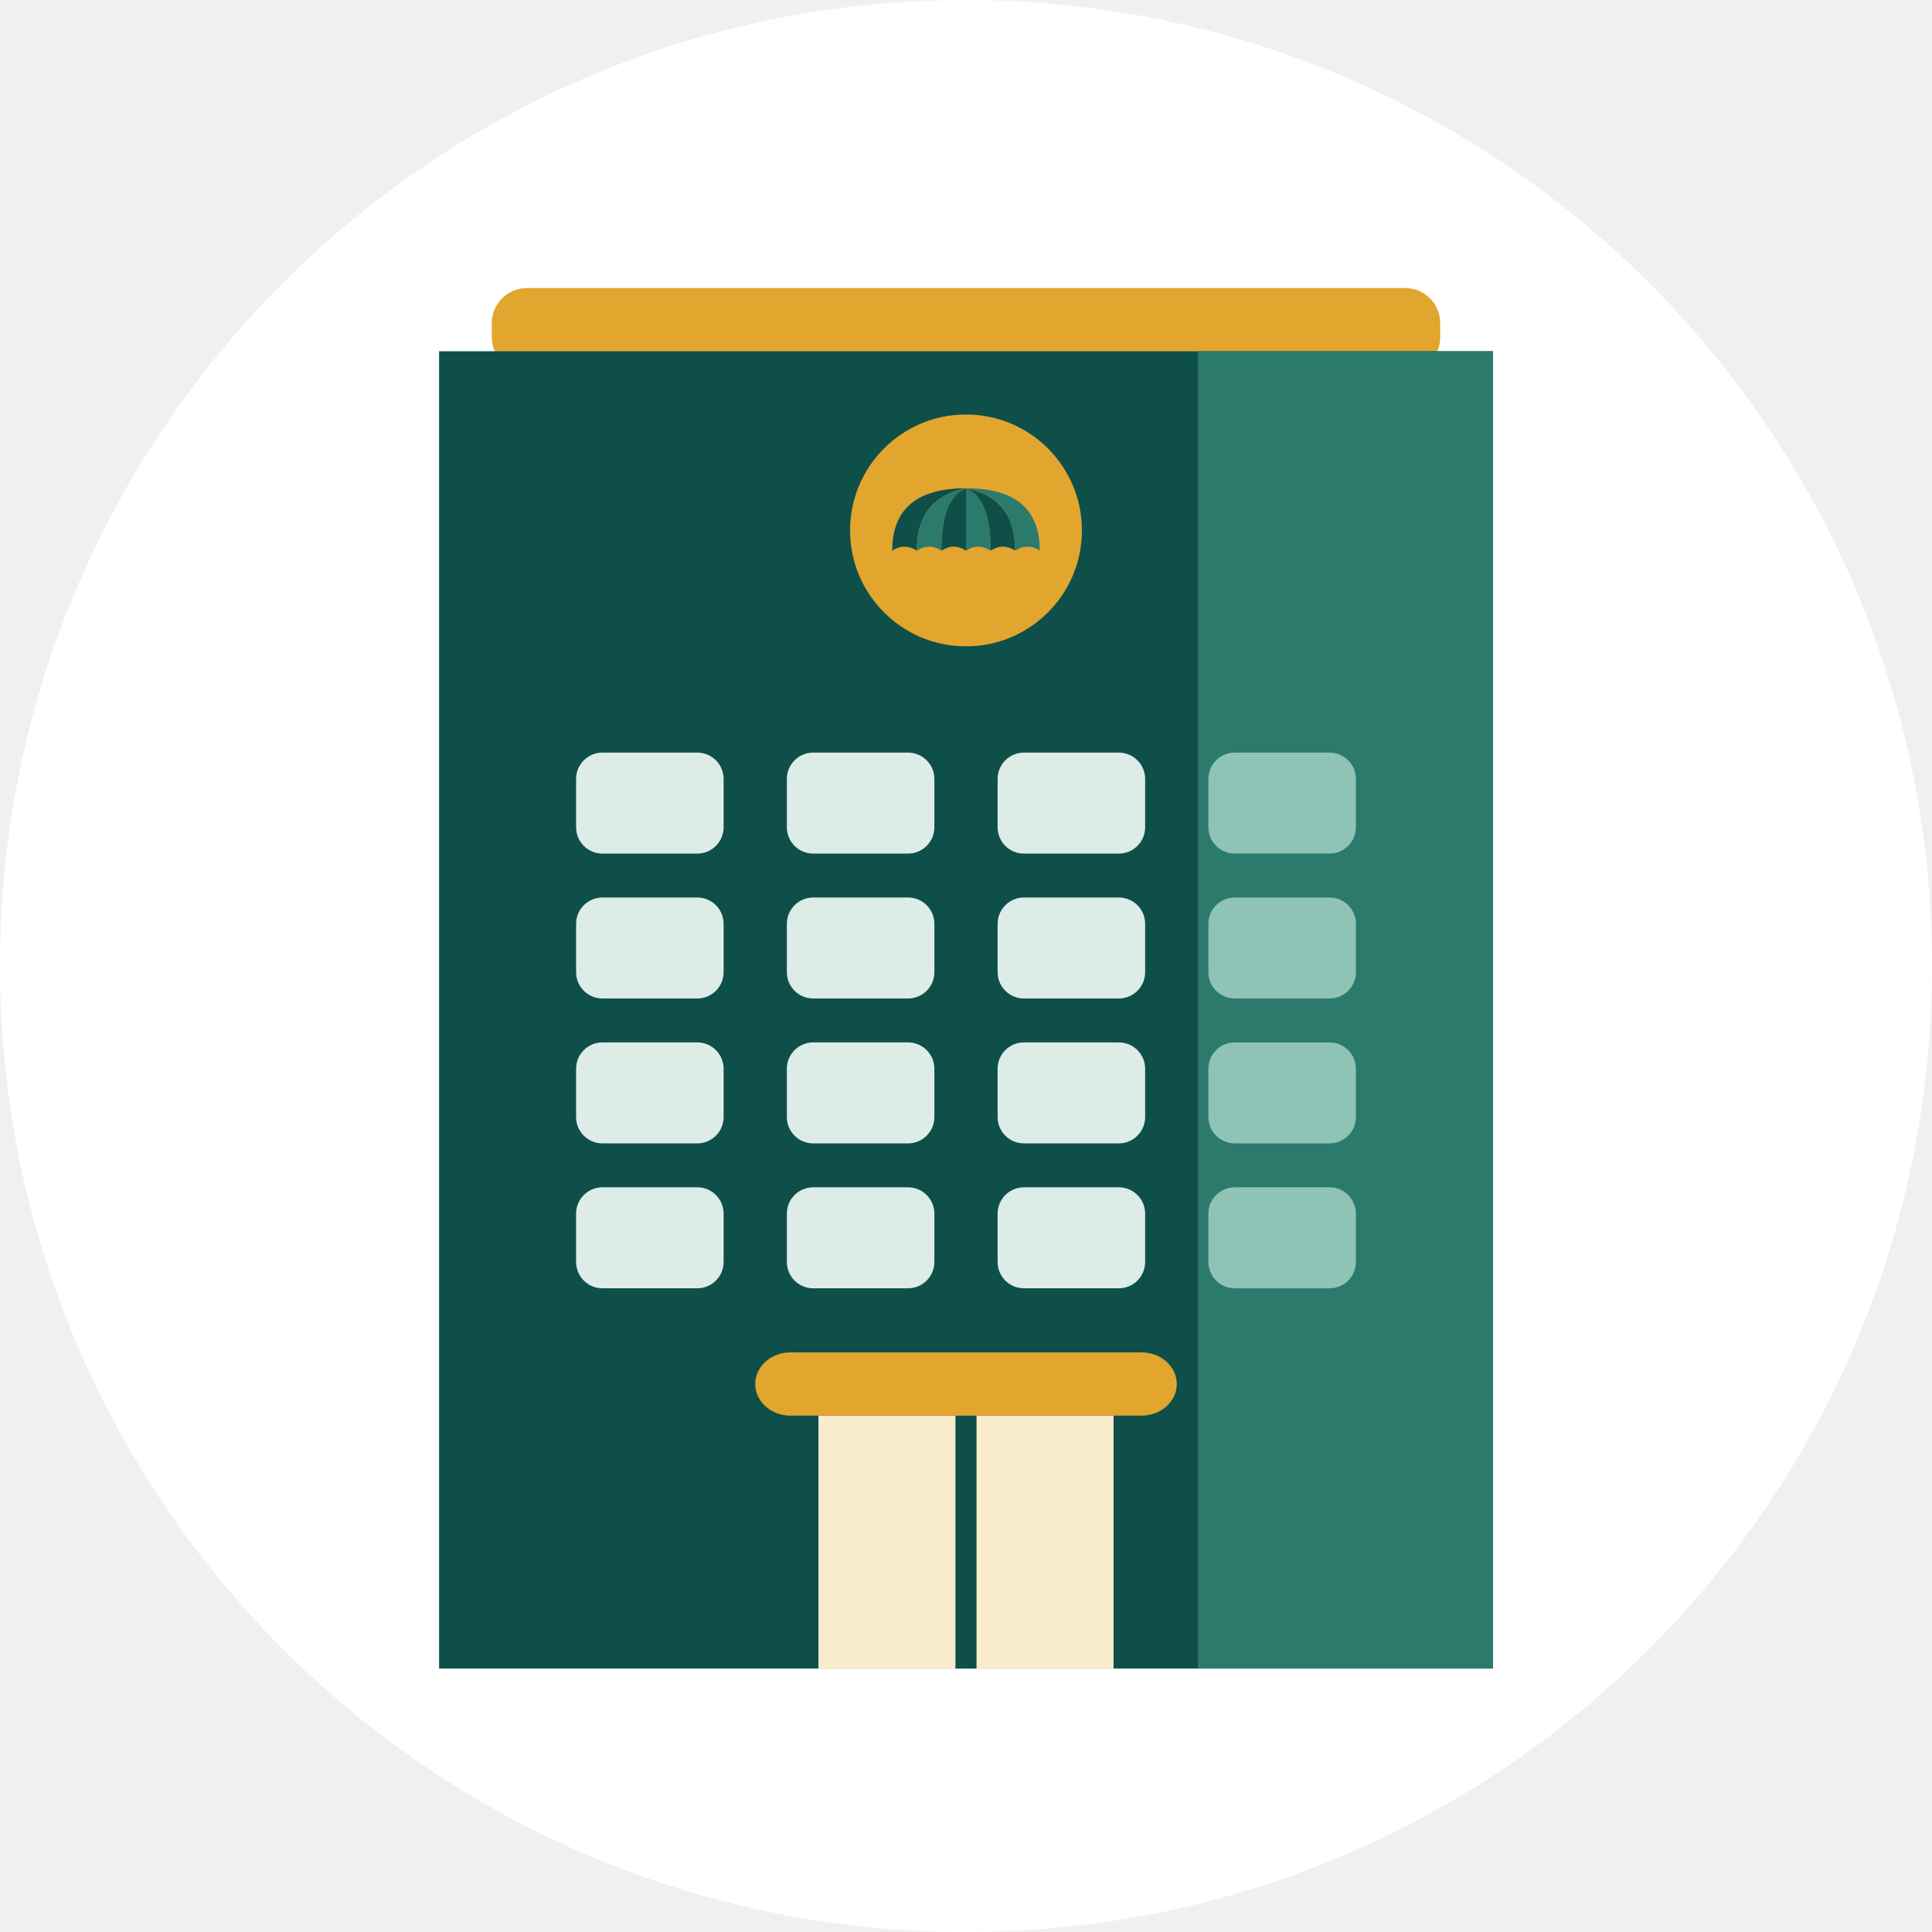
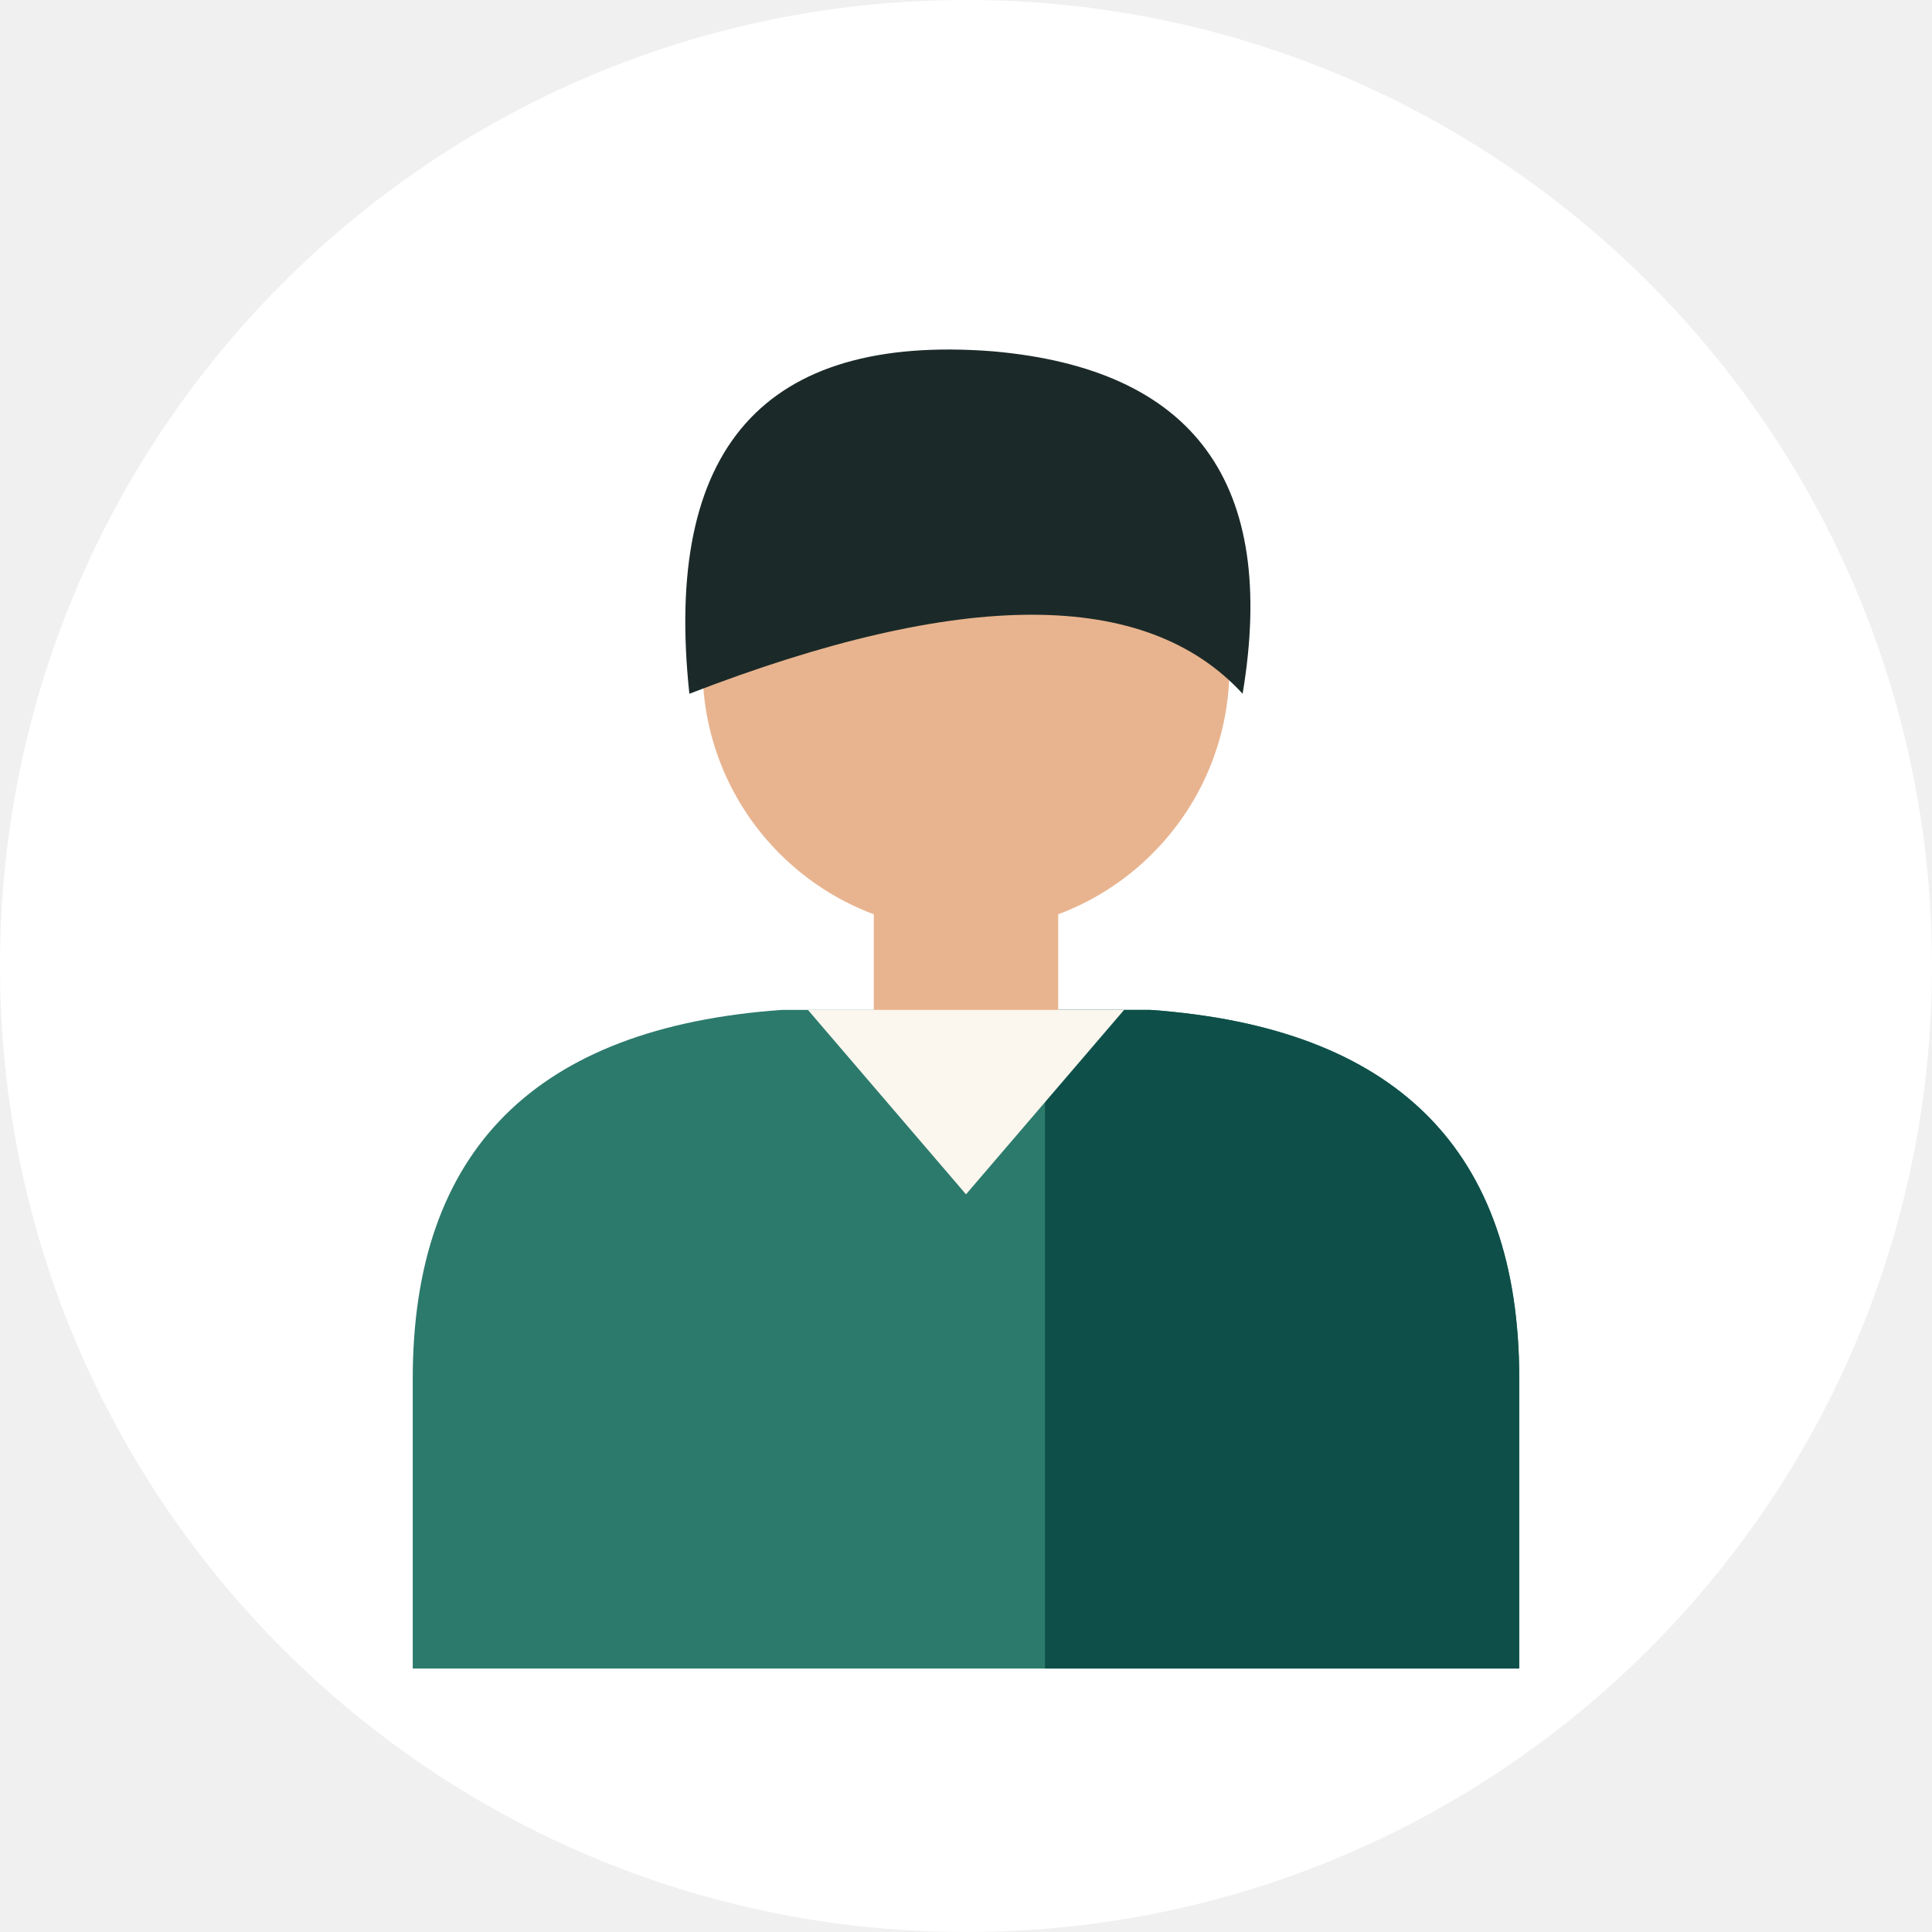
- <svg xmlns="http://www.w3.org/2000/svg" viewBox="530 450 220 220" width="220" height="220">
-   <circle cx="640" cy="560" r="110" fill="#FFFFFF" />
-   <rect x="586" y="482.8" width="108" height="9.6" rx="4" fill="#E2A52E" />
-   <rect x="580" y="490" width="120" height="150" fill="#0E4F49" />
-   <rect x="666.4" y="490" width="33.6" height="150" fill="#2C7A6C" />
-   <circle cx="640" cy="510.4" r="13.2" fill="#E2A52E" />
-   <path d="M640 505.6 Q631.6 505.6 631.6 512.7 Q633 511.8 634.4 512.7 Q634.4 506.7 640 505.6 Z" fill="#0E4F49" />
-   <path d="M640 505.6 Q634.4 506.7 634.4 512.7 Q635.8 511.8 637.2 512.7 Q637.2 506.7 640 505.6 Z" fill="#2C7A6C" />
-   <path d="M640 505.6 Q637.2 506.7 637.2 512.7 Q638.6 511.8 640 512.7 Q640 506.7 640 505.6 Z" fill="#0E4F49" />
-   <path d="M640 505.6 Q640 506.7 640 512.7 Q641.4 511.8 642.8 512.7 Q642.8 506.7 640 505.6 Z" fill="#2C7A6C" />
-   <path d="M640 505.6 Q642.8 506.7 642.8 512.7 Q644.2 511.8 645.6 512.7 Q645.6 506.7 640 505.6 Z" fill="#0E4F49" />
-   <path d="M640 505.6 Q645.6 506.7 645.6 512.7 Q647 511.8 648.4 512.7 Q648.4 505.6 640 505.6 Z" fill="#2C7A6C" />
-   <rect x="595.6" y="535.7" width="16.8" height="11.5" rx="3" fill="#DDECE7" />
-   <rect x="595.6" y="552.2" width="16.8" height="11.5" rx="3" fill="#DDECE7" />
-   <rect x="595.6" y="568.7" width="16.8" height="11.5" rx="3" fill="#DDECE7" />
-   <rect x="595.6" y="585.2" width="16.8" height="11.5" rx="3" fill="#DDECE7" />
-   <rect x="619.6" y="535.7" width="16.8" height="11.5" rx="3" fill="#DDECE7" />
-   <rect x="619.6" y="552.2" width="16.8" height="11.5" rx="3" fill="#DDECE7" />
-   <rect x="619.6" y="568.7" width="16.8" height="11.5" rx="3" fill="#DDECE7" />
-   <rect x="619.6" y="585.2" width="16.8" height="11.5" rx="3" fill="#DDECE7" />
-   <rect x="643.6" y="535.7" width="16.8" height="11.5" rx="3" fill="#DDECE7" />
-   <rect x="643.6" y="552.2" width="16.8" height="11.5" rx="3" fill="#DDECE7" />
-   <rect x="643.6" y="568.7" width="16.8" height="11.5" rx="3" fill="#DDECE7" />
-   <rect x="643.6" y="585.2" width="16.8" height="11.5" rx="3" fill="#DDECE7" />
-   <rect x="667.6" y="535.7" width="16.8" height="11.5" rx="3" fill="#8EC3B6" />
-   <rect x="667.6" y="552.2" width="16.8" height="11.5" rx="3" fill="#8EC3B6" />
-   <rect x="667.6" y="568.7" width="16.8" height="11.5" rx="3" fill="#8EC3B6" />
-   <rect x="667.6" y="585.2" width="16.8" height="11.5" rx="3" fill="#8EC3B6" />
-   <rect x="623.2" y="611.2" width="33.6" height="28.8" fill="#F8ECCD" />
-   <rect x="638.8" y="611.2" width="2.4" height="28.8" fill="#0E4F49" />
-   <rect x="616" y="604" width="48" height="7.2" rx="4" fill="#E2A52E" />
+ <svg xmlns="http://www.w3.org/2000/svg" viewBox="120 450 220 220" width="220" height="220">
+   <circle cx="230" cy="560" r="110" fill="#FFFFFF" />
+   <path d="M167 640 V607 Q167 568 209 565 H251 Q293 568 293 607 V640 Z" fill="#2C7A6C" />
+   <path d="M239 565 H251 Q293 568 293 607 V640 H239 Z" fill="#0E4F49" />
+   <rect x="219.5" y="550" width="21" height="21" fill="#E8B48F" />
+   <path d="M212 565 L230 586 L248 565 Z" fill="#FBF7EF" />
+   <circle cx="230" cy="526" r="30" fill="#E8B48F" />
+   <path d="M198.5 529 Q194 487 233 490 Q267.5 493 261.5 529 Q245 511 198.5 529 Z" fill="#1B2A28" />
</svg>
